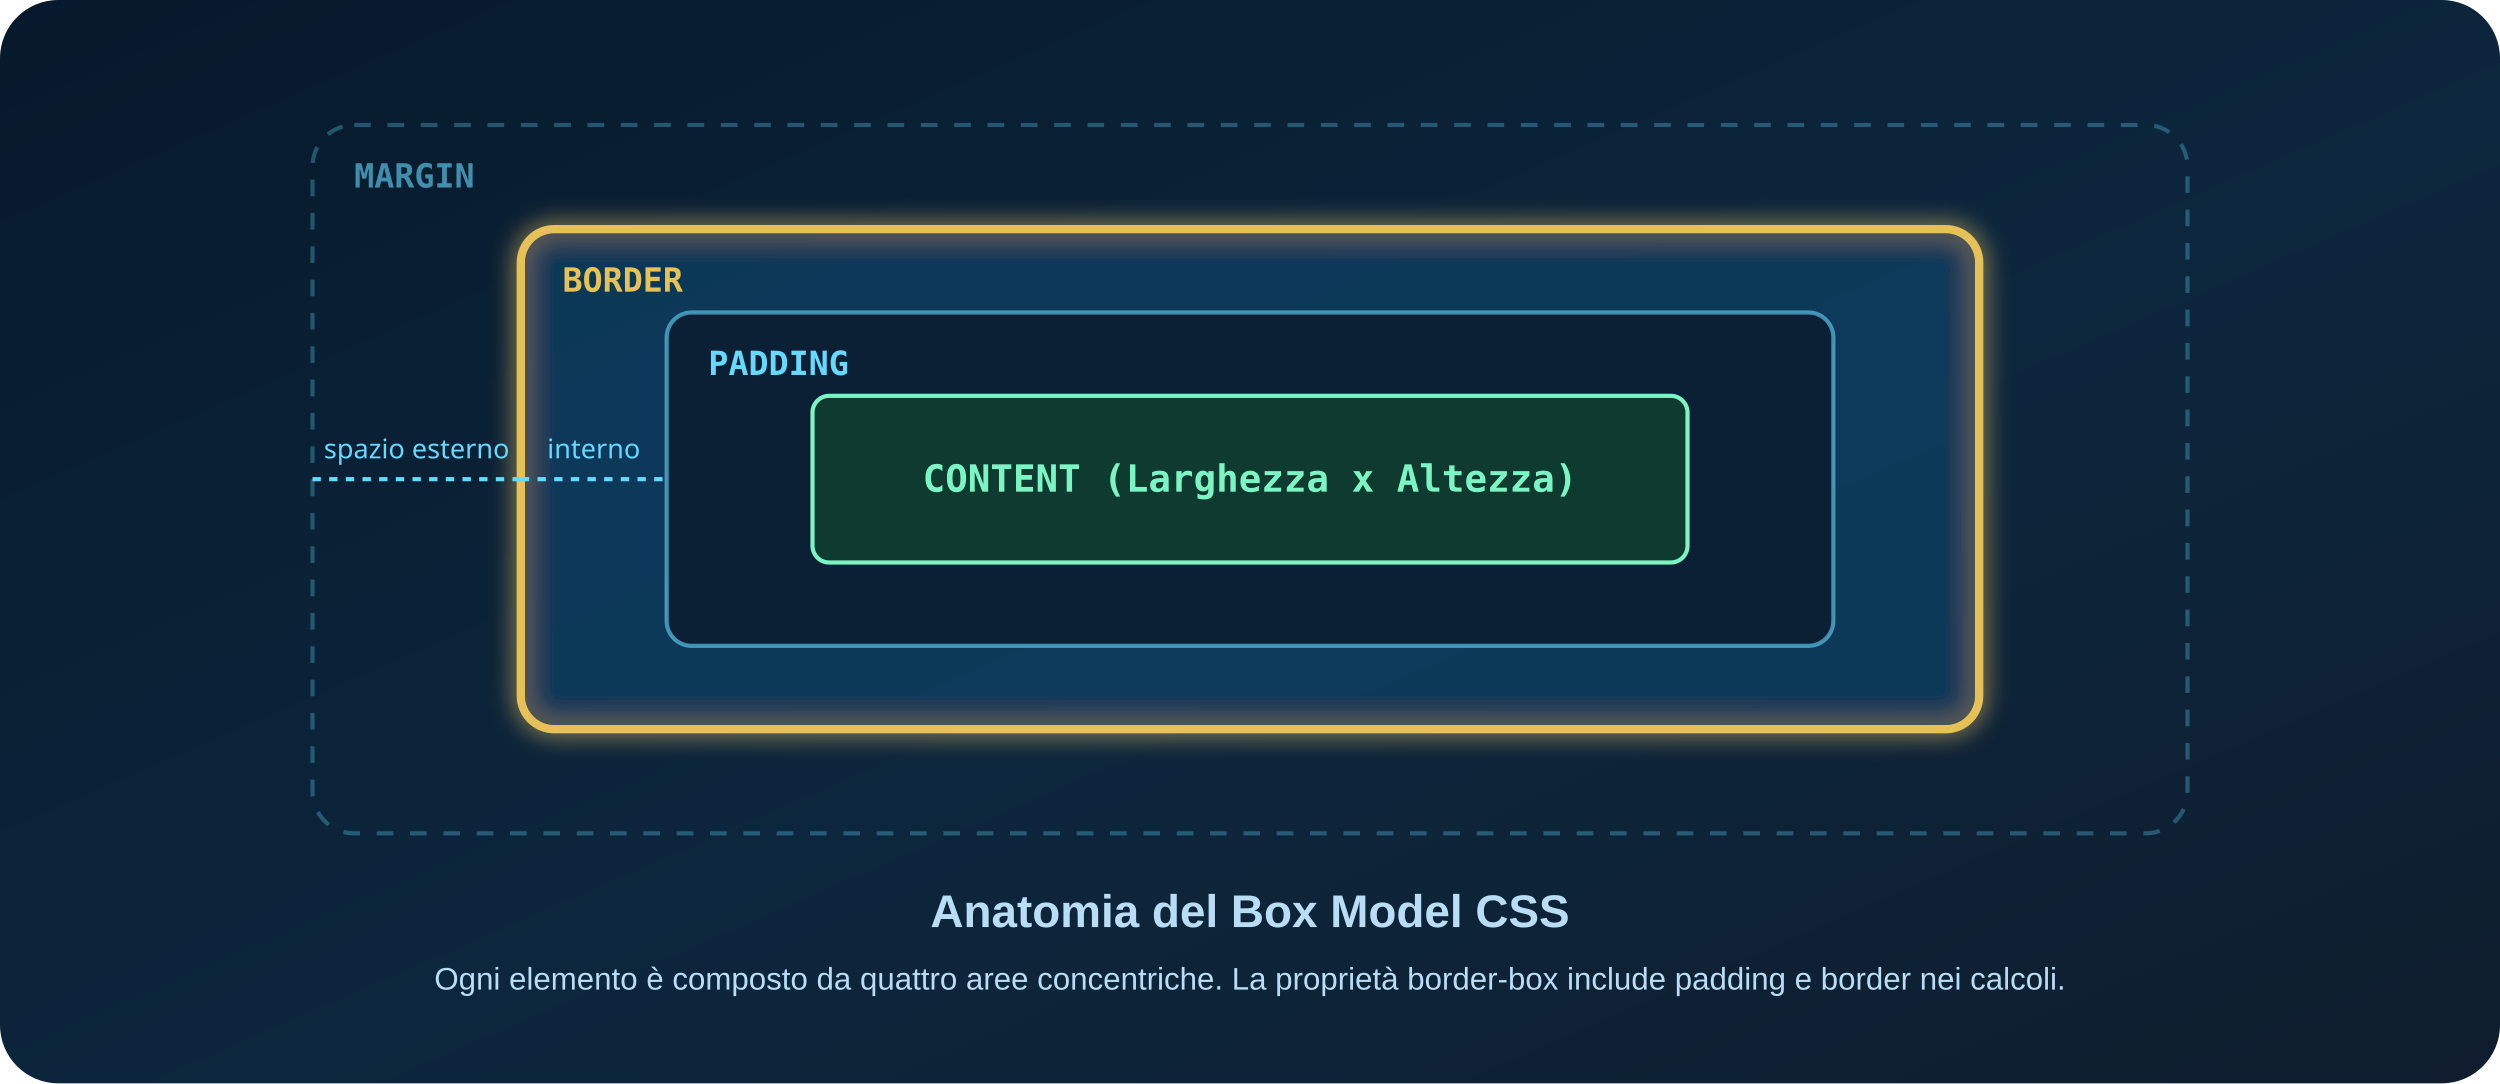
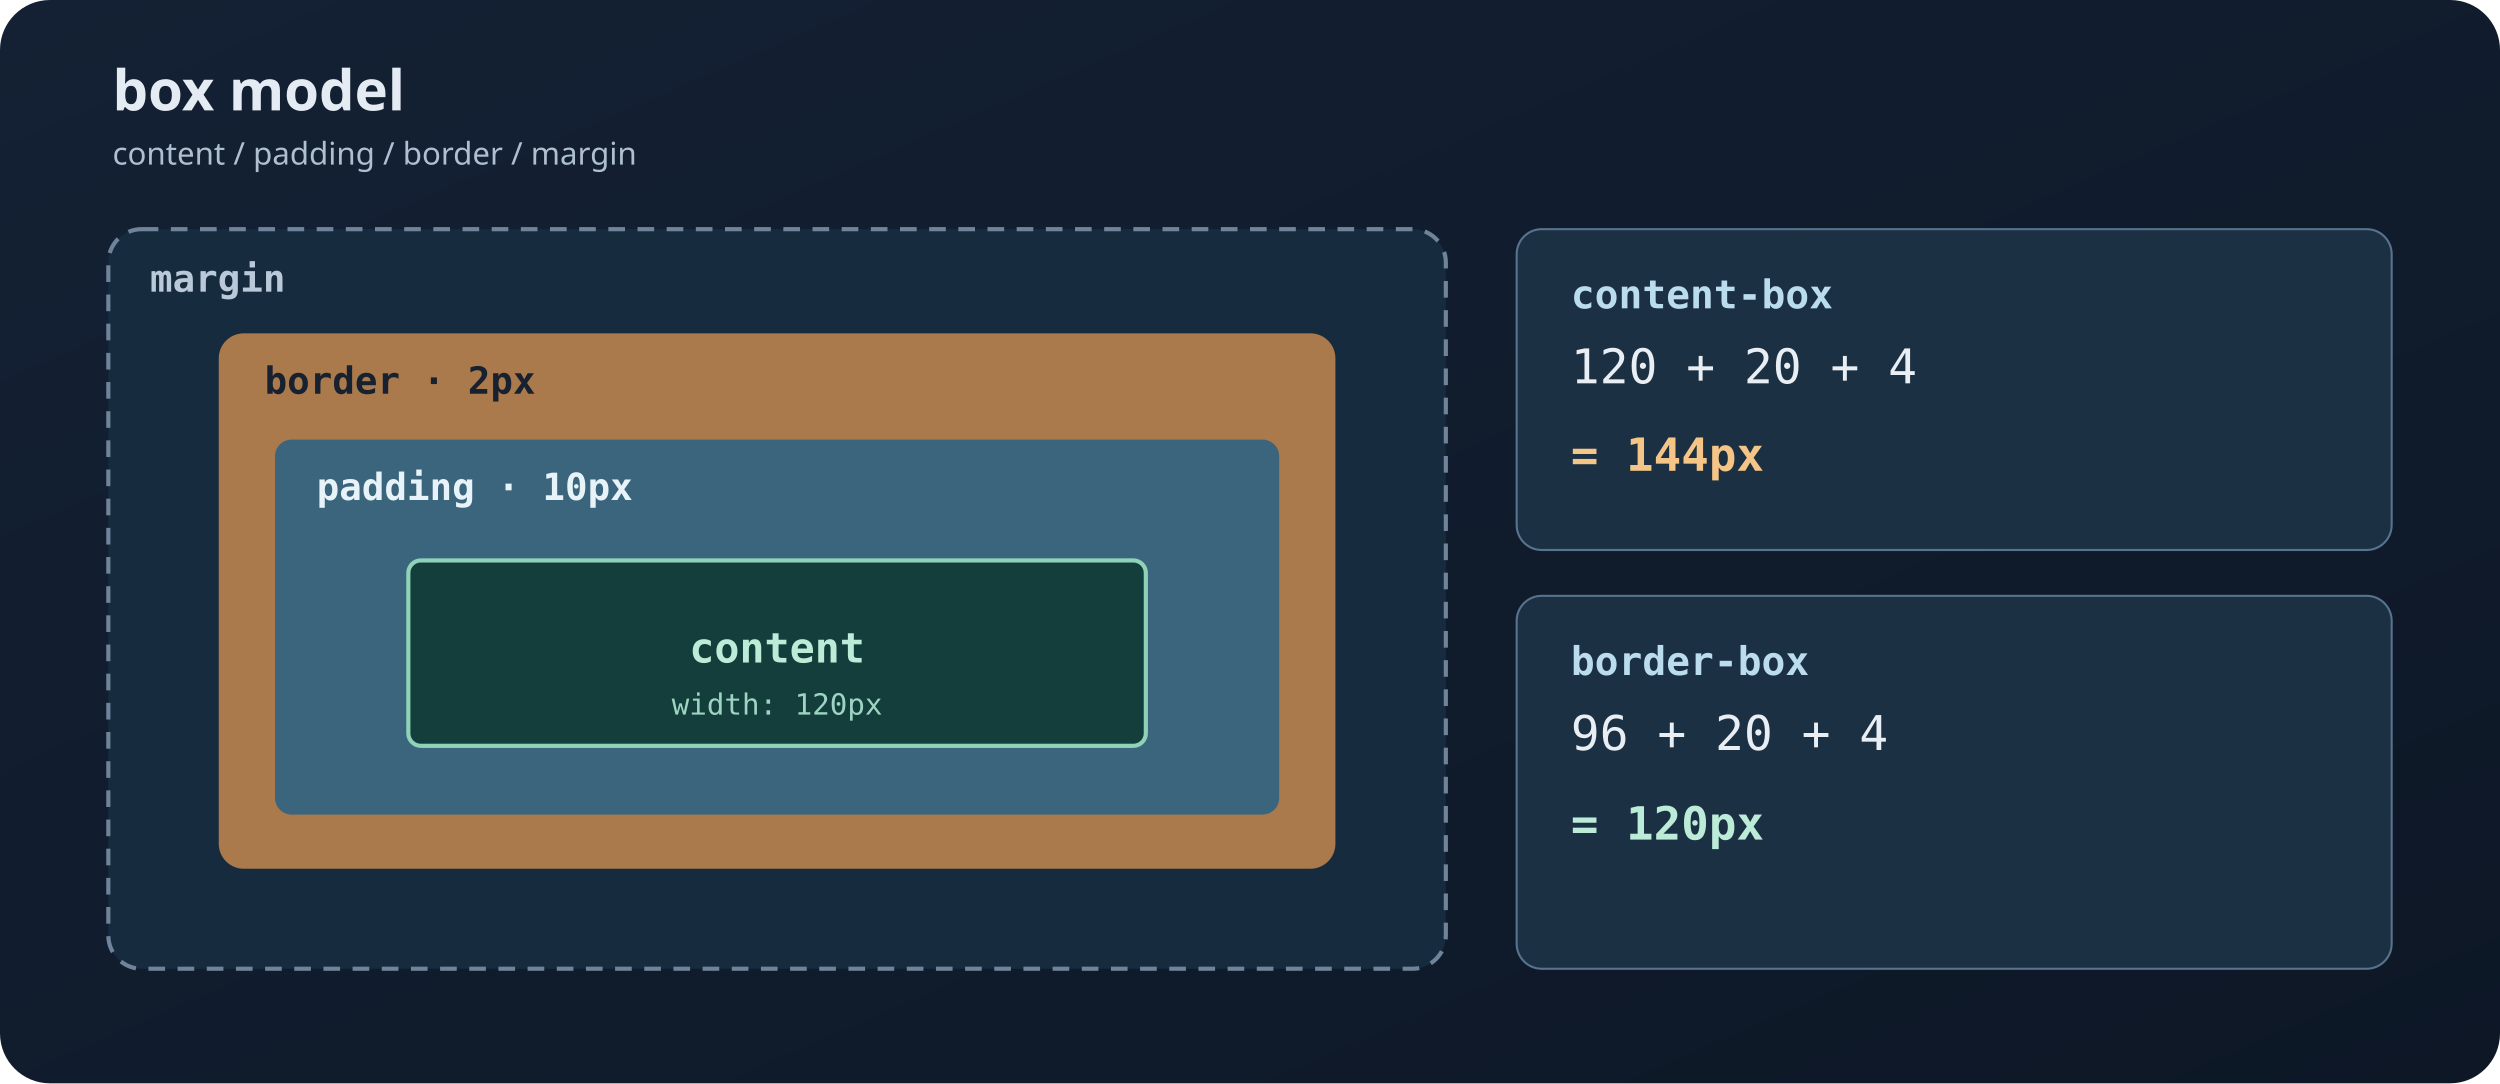
<svg xmlns="http://www.w3.org/2000/svg" width="1200" height="520" viewBox="0 0 1200 520" role="img" aria-labelledby="title desc">
  <defs>
-     <linearGradient id="bg" x1="0" y1="0" x2="1" y2="1">
-       <stop offset="0" stop-color="#07192b" />
-       <stop offset="0.55" stop-color="#0c263d" />
-       <stop offset="1" stop-color="#0f1d2d" />
+     <linearGradient id="background" x2="1" y2="1">
+       <stop stop-color="#142134" />
+       <stop offset="1" stop-color="#0d1726" />
    </linearGradient>
-     <filter id="glow" x="-20%" y="-20%" width="140%" height="140%">
-       <feGaussianBlur stdDeviation="6" result="blur" />
-       <feComposite in="SourceGraphic" in2="blur" operator="over" />
-     </filter>
  </defs>
-   <rect width="1200" height="520" rx="28" fill="url(#bg)" />
-   <rect x="150" y="60" width="900" height="340" rx="20" fill="none" stroke="#66d9ff" stroke-width="2" stroke-opacity="0.3" stroke-dasharray="8,8" />
-   <text x="170" y="90" fill="#66d9ff" fill-opacity="0.6" font-family="Consolas, monospace" font-size="16" font-weight="700">MARGIN</text>
-   <rect x="250" y="110" width="700" height="240" rx="16" fill="#163c5d" fill-opacity="0.6" stroke="#e5c158" stroke-width="4" filter="url(#glow)" />
-   <text x="270" y="140" fill="#e5c158" font-family="Consolas, monospace" font-size="16" font-weight="700">BORDER</text>
-   <rect x="320" y="150" width="560" height="160" rx="12" fill="#0b2035" stroke="#66d9ff" stroke-width="2" stroke-opacity="0.6" />
-   <text x="340" y="180" fill="#66d9ff" font-family="Consolas, monospace" font-size="16" font-weight="700">PADDING</text>
-   <rect x="390" y="190" width="420" height="80" rx="8" fill="#0e3a2f" stroke="#7cf5c4" stroke-width="2" />
-   <text x="600" y="236" fill="#7cf5c4" font-family="Consolas, monospace" font-size="18" font-weight="700" text-anchor="middle">CONTENT (Larghezza x Altezza)</text>
-   <path d="M150 230h100" stroke="#66d9ff" stroke-width="2" stroke-dasharray="4,4" marker-start="url(#arrow)" marker-end="url(#arrow)" />
-   <text x="200" y="220" fill="#66d9ff" font-family="Verdana" font-size="13" text-anchor="middle">spazio esterno</text>
-   <path d="M250 230h70" stroke="#66d9ff" stroke-width="2" stroke-dasharray="4,4" />
-   <text x="285" y="220" fill="#66d9ff" font-family="Verdana" font-size="13" text-anchor="middle">interno</text>
-   <g font-family="Verdana, Arial, sans-serif" text-anchor="middle" fill="#b8ddf4">
-     <text x="600" y="445" font-size="22" font-weight="700">Anatomia del Box Model CSS</text>
-     <text x="600" y="475" font-size="15">Ogni elemento è composto da quattro aree concentriche. La proprietà border-box include padding e border nei calcoli.</text>
-   </g>
+   <rect width="1200" height="520" rx="24" fill="url(#background)" />
+   <text x="54" y="53" fill="#e4ebf3" font-family="system-ui,sans-serif" font-size="27" font-weight="700">box model</text>
+   <text x="54" y="79" fill="#aebfd1" font-family="system-ui,sans-serif" font-size="15">content / padding / border / margin</text>
+   <rect x="52" y="110" width="642" height="355" rx="16" fill="#162b3d" stroke="#6f839a" stroke-width="2" stroke-dasharray="8 6" />
+   <text x="72" y="140" fill="#bac9d9" font-family="ui-monospace,monospace" font-size="18" font-weight="700">margin</text>
+   <rect x="105" y="160" width="536" height="257" rx="12" fill="#aa794c" />
+   <text x="127" y="189" fill="#172130" font-family="ui-monospace,monospace" font-size="18" font-weight="700">border · 2px</text>
+   <rect x="132" y="211" width="482" height="180" rx="8" fill="#3a657d" />
+   <text x="152" y="240" fill="#e7f3f9" font-family="ui-monospace,monospace" font-size="18" font-weight="700">padding · 10px</text>
+   <rect x="196" y="269" width="354" height="89" rx="6" fill="#143e3b" stroke="#8fd2b8" stroke-width="2" />
+   <text x="373" y="318" fill="#bcebd8" font-family="ui-monospace,monospace" font-size="20" font-weight="700" text-anchor="middle">content</text>
+   <text x="373" y="343" fill="#9dd5c2" font-family="ui-monospace,monospace" font-size="14" text-anchor="middle">width: 120px</text>
+   <rect x="728" y="110" width="420" height="154" rx="12" fill="#1b3043" stroke="#57738d" />
+   <text x="754" y="148" fill="#badced" font-family="ui-monospace,monospace" font-size="19" font-weight="700">content-box</text>
+   <text x="754" y="184" fill="#e8eef4" font-family="ui-monospace,monospace" font-size="23">120 + 20 + 4</text>
+   <text x="754" y="226" fill="#f4c587" font-family="ui-monospace,monospace" font-size="22" font-weight="700">= 144px</text>
+   <rect x="728" y="286" width="420" height="179" rx="12" fill="#1b3043" stroke="#57738d" />
+   <text x="754" y="324" fill="#badced" font-family="ui-monospace,monospace" font-size="19" font-weight="700">border-box</text>
+   <text x="754" y="360" fill="#e8eef4" font-family="ui-monospace,monospace" font-size="23">96 + 20 + 4</text>
+   <text x="754" y="403" fill="#bcebd8" font-family="ui-monospace,monospace" font-size="22" font-weight="700">= 120px</text>
</svg>
